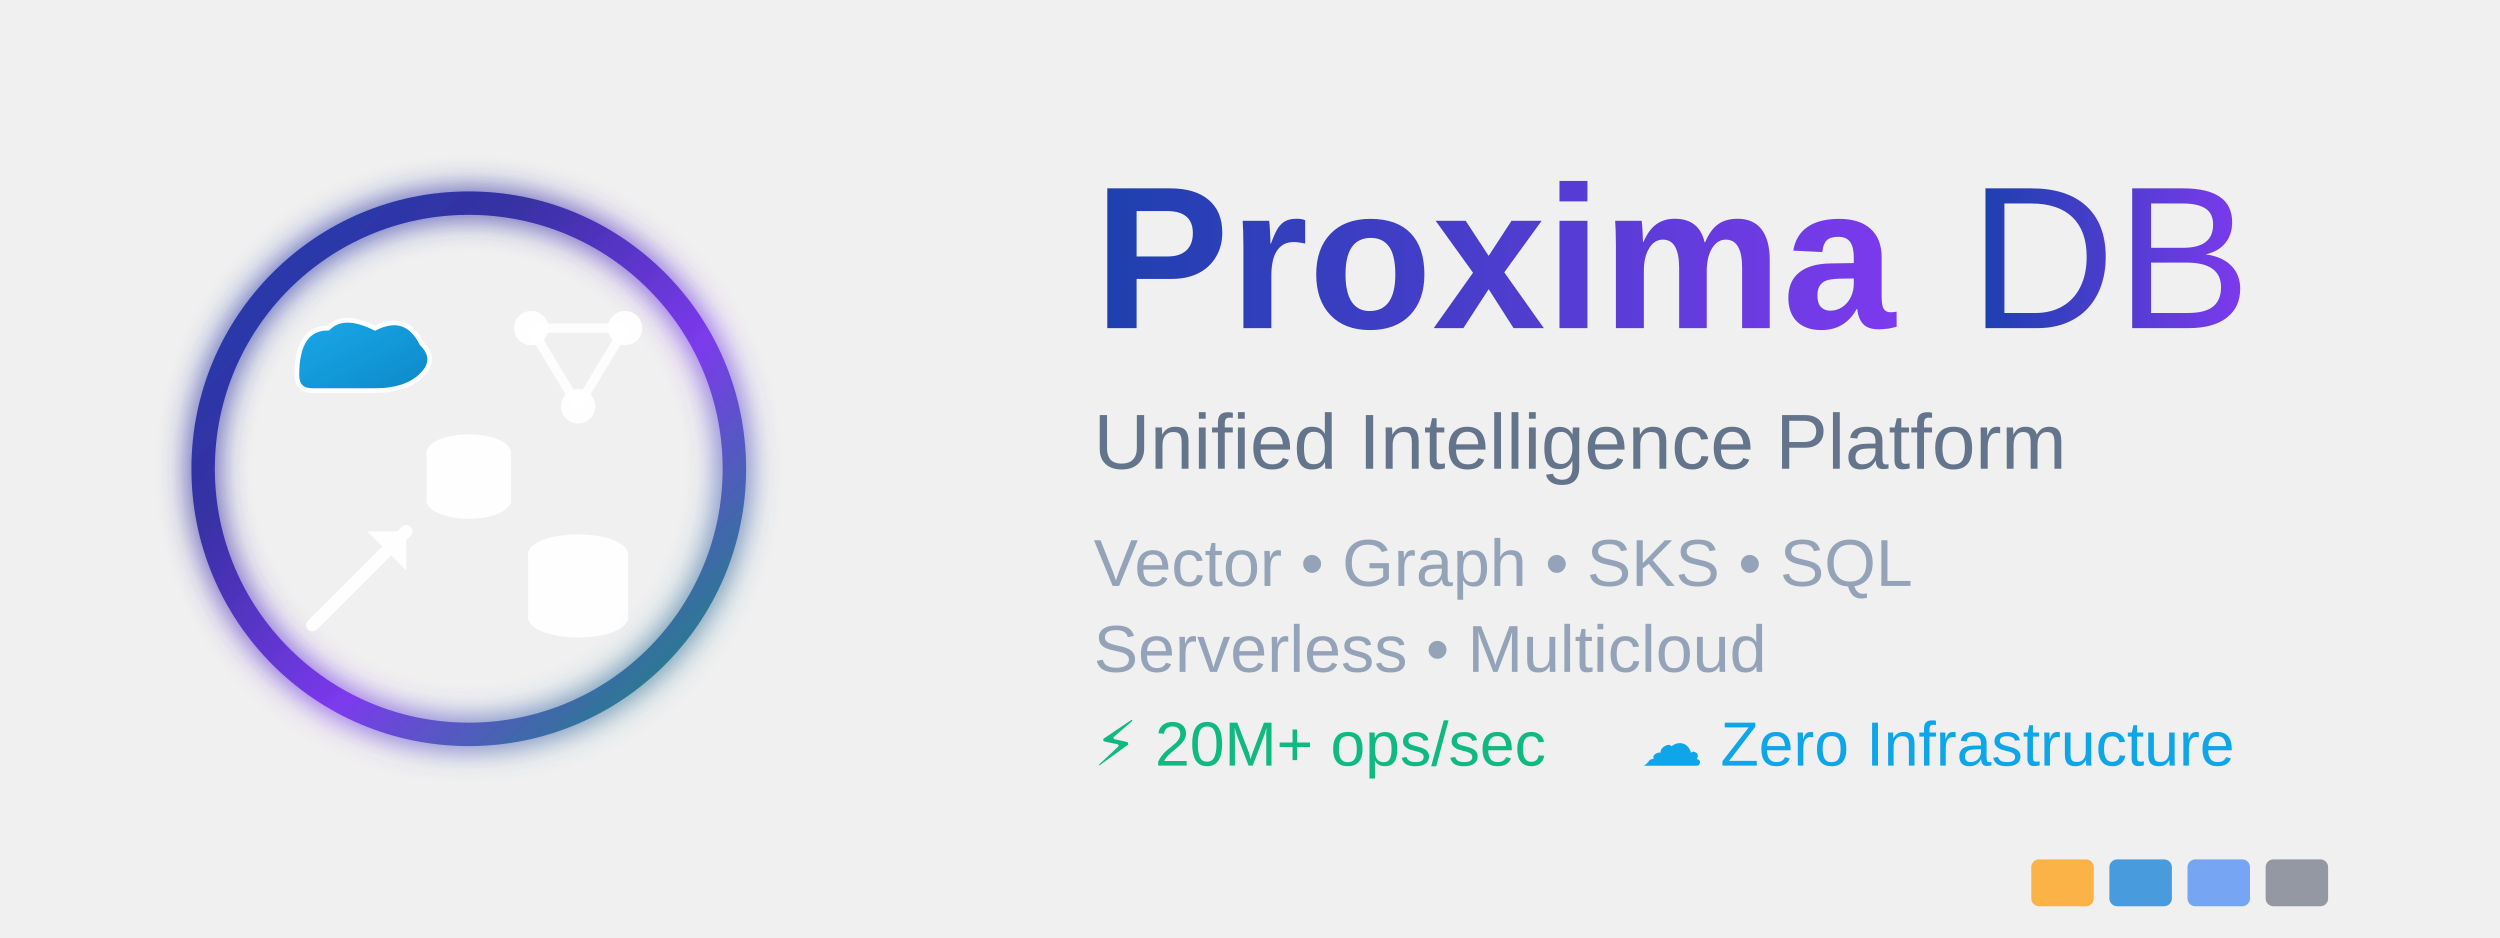
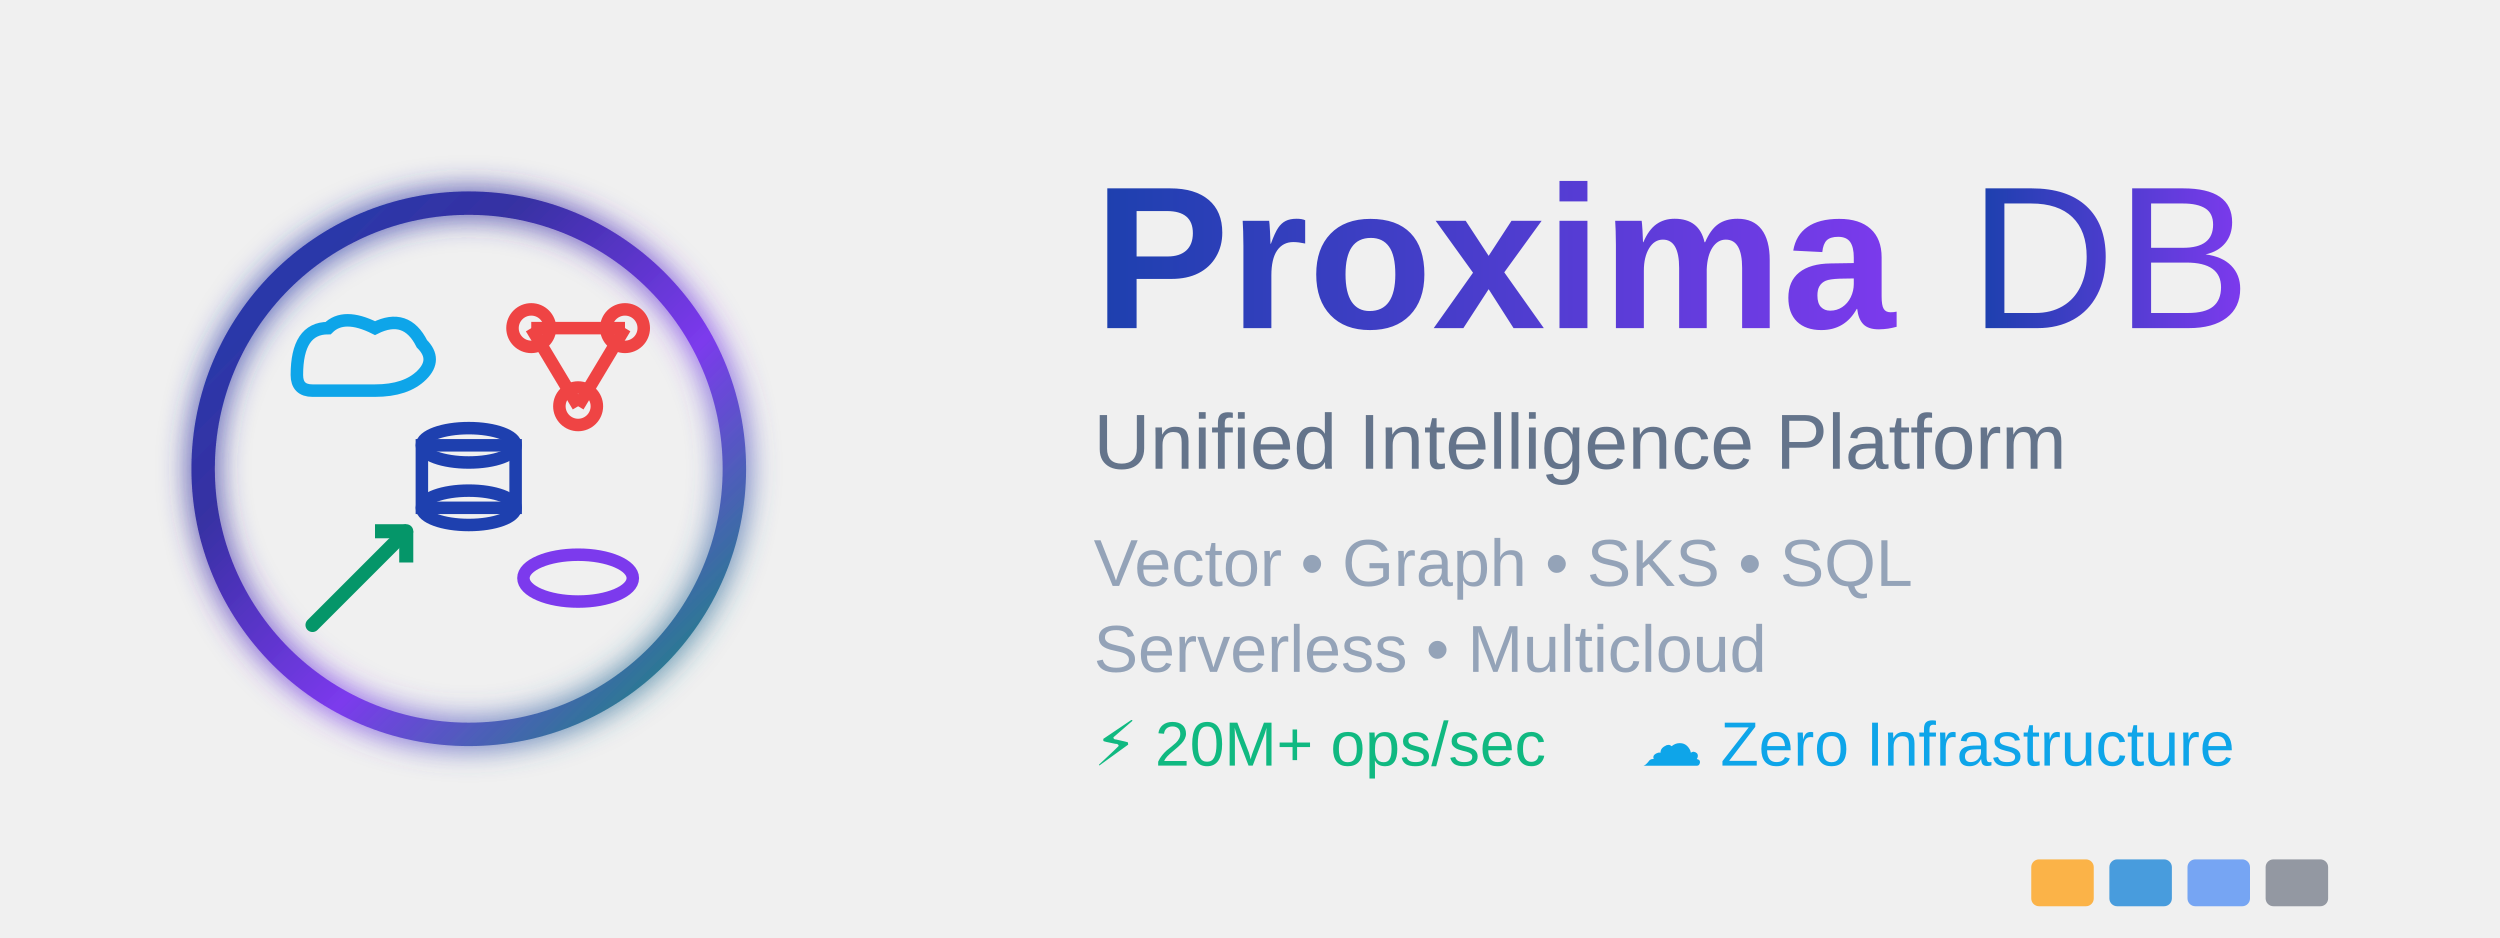
<svg xmlns="http://www.w3.org/2000/svg" width="320" height="120">
  <defs>
    <linearGradient id="logoGradient" x1="0%" y1="0%" x2="100%" y2="100%">
      <stop offset="0%" style="stop-color:#1e40af;stop-opacity:1" />
      <stop offset="30%" style="stop-color:#3730a3;stop-opacity:1" />
      <stop offset="60%" style="stop-color:#7c3aed;stop-opacity:1" />
      <stop offset="100%" style="stop-color:#059669;stop-opacity:1" />
    </linearGradient>
    <linearGradient id="textGradient" x1="0%" y1="0%" x2="100%" y2="0%">
      <stop offset="0%" style="stop-color:#1e40af;stop-opacity:1" />
      <stop offset="100%" style="stop-color:#7c3aed;stop-opacity:1" />
    </linearGradient>
    <linearGradient id="cloudGradient" x1="0%" y1="0%" x2="100%" y2="100%">
      <stop offset="0%" style="stop-color:#0ea5e9;stop-opacity:1" />
      <stop offset="100%" style="stop-color:#0284c7;stop-opacity:1" />
    </linearGradient>
    <filter id="logoGlow">
      <feGaussianBlur stdDeviation="2" result="coloredBlur" />
      <feMerge>
        <feMergeNode in="coloredBlur" />
        <feMergeNode in="SourceGraphic" />
      </feMerge>
    </filter>
  </defs>
  <g transform="translate(60, 60)">
    <circle cx="0" cy="0" r="34" fill="none" stroke="url(#logoGradient)" stroke-width="3" filter="url(#logoGlow)" />
    <g transform="translate(-14,-14)">
-       <path d="M -8,2 Q -8,-4 -4,-4 Q -2,-6 2,-4 Q 6,-6 8,-2 Q 10,0 8,2 Q 6,4 2,4 L -6,4 Q -8,4 -8,2 Z" fill="url(#cloudGradient)" stroke="white" stroke-width="0.6" opacity="0.95" />
+       <path d="M -8,2 Q -8,-4 -4,-4 Q -2,-6 2,-4 Q 6,-6 8,-2 Q 10,0 8,2 Q 6,4 2,4 L -6,4 Q -8,4 -8,2 Z" fill="none" stroke="#0ea5e9" stroke-width="1.6" opacity="1" />
    </g>
    <g transform="translate(14,-14)">
-       <g fill="#ffffff" opacity="0.95">
-         <circle cx="-6" cy="-4" r="2.2" />
-         <circle cx="6" cy="-4" r="2.2" />
-         <circle cx="0" cy="6" r="2.2" />
-       </g>
-       <g stroke="#ffffff" stroke-width="1.2" opacity="0.85">
+       <g fill="none" stroke="#ef4444" stroke-width="1.6" opacity="1">
+         <circle cx="-6" cy="-4" r="2.4" />
+         <circle cx="6" cy="-4" r="2.4" />
+         <circle cx="0" cy="6" r="2.4" />
        <line x1="-6" y1="-4" x2="6" y2="-4" />
        <line x1="-6" y1="-4" x2="0" y2="6" />
        <line x1="6" y1="-4" x2="0" y2="6" />
      </g>
    </g>
-     <g transform="translate(-14,14)" opacity="0.95">
-       <g stroke="#ffffff" stroke-width="1.6">
+     <g transform="translate(-14,14)">
+       <g stroke="#059669" stroke-width="1.8" fill="none">
        <line x1="-6" y1="6" x2="6" y2="-6" stroke-linecap="round" />
+         <line x1="6" y1="-6" x2="2" y2="-6" />
+         <line x1="6" y1="-6" x2="6" y2="-2" />
      </g>
-       <polygon points="6,-6 1,-6 6,-1" fill="#ffffff" />
    </g>
-     <g transform="translate(14,14)" fill="white" opacity="0.9" stroke="white" stroke-width="0.8">
+     <g transform="translate(14,14)">
+       <ellipse cx="0" cy="0" rx="7" ry="3" fill="none" stroke="#7c3aed" stroke-width="1.6" />
+     </g>
+     <g transform="translate(0,0)" fill="none" stroke="#1e40af" stroke-width="1.6">
      <ellipse cx="0" cy="-3" rx="6" ry="2.2" />
      <rect x="-6" y="-3" width="12" height="8" />
      <ellipse cx="0" cy="5" rx="6" ry="2.2" />
-     </g>
-     <g transform="translate(0,0)" fill="#ffffff" opacity="0.95" stroke="white" stroke-width="0.8">
-       <ellipse cx="0" cy="-2" rx="5" ry="2" />
-       <rect x="-5" y="-2" width="10" height="6" />
-       <ellipse cx="0" cy="4" rx="5" ry="2" />
    </g>
  </g>
  <text x="140" y="42" font-family="Arial, sans-serif" font-size="26" font-weight="bold" fill="url(#textGradient)">
    Proxima
  </text>
  <text x="252" y="42" font-family="Arial, sans-serif" font-size="26" font-weight="300" fill="url(#textGradient)">
    DB
  </text>
  <text x="140" y="60" font-family="Arial, sans-serif" font-size="10" fill="#64748b" font-weight="500">
    Unified Intelligence Platform
  </text>
  <text x="140" y="75" font-family="Arial, sans-serif" font-size="8.5" fill="#94a3b8">
    Vector • Graph • SKS • SQL
  </text>
  <text x="140" y="86" font-family="Arial, sans-serif" font-size="8.5" fill="#94a3b8">
    Serverless • Multicloud
  </text>
  <g transform="translate(140, 98)">
    <text x="0" y="0" font-family="Arial, sans-serif" font-size="8" fill="#10b981">⚡ 20M+ ops/sec</text>
    <text x="70" y="0" font-family="Arial, sans-serif" font-size="8" fill="#0ea5e9">☁️ Zero Infrastructure</text>
  </g>
  <g transform="translate(260, 110)" opacity="0.7">
    <rect x="0" y="0" width="8" height="6" rx="1" fill="#ff9900" />
    <rect x="10" y="0" width="8" height="6" rx="1" fill="#0078d4" />
    <rect x="20" y="0" width="8" height="6" rx="1" fill="#4285f4" />
    <rect x="30" y="0" width="8" height="6" rx="1" fill="#6b7280" />
  </g>
</svg>
